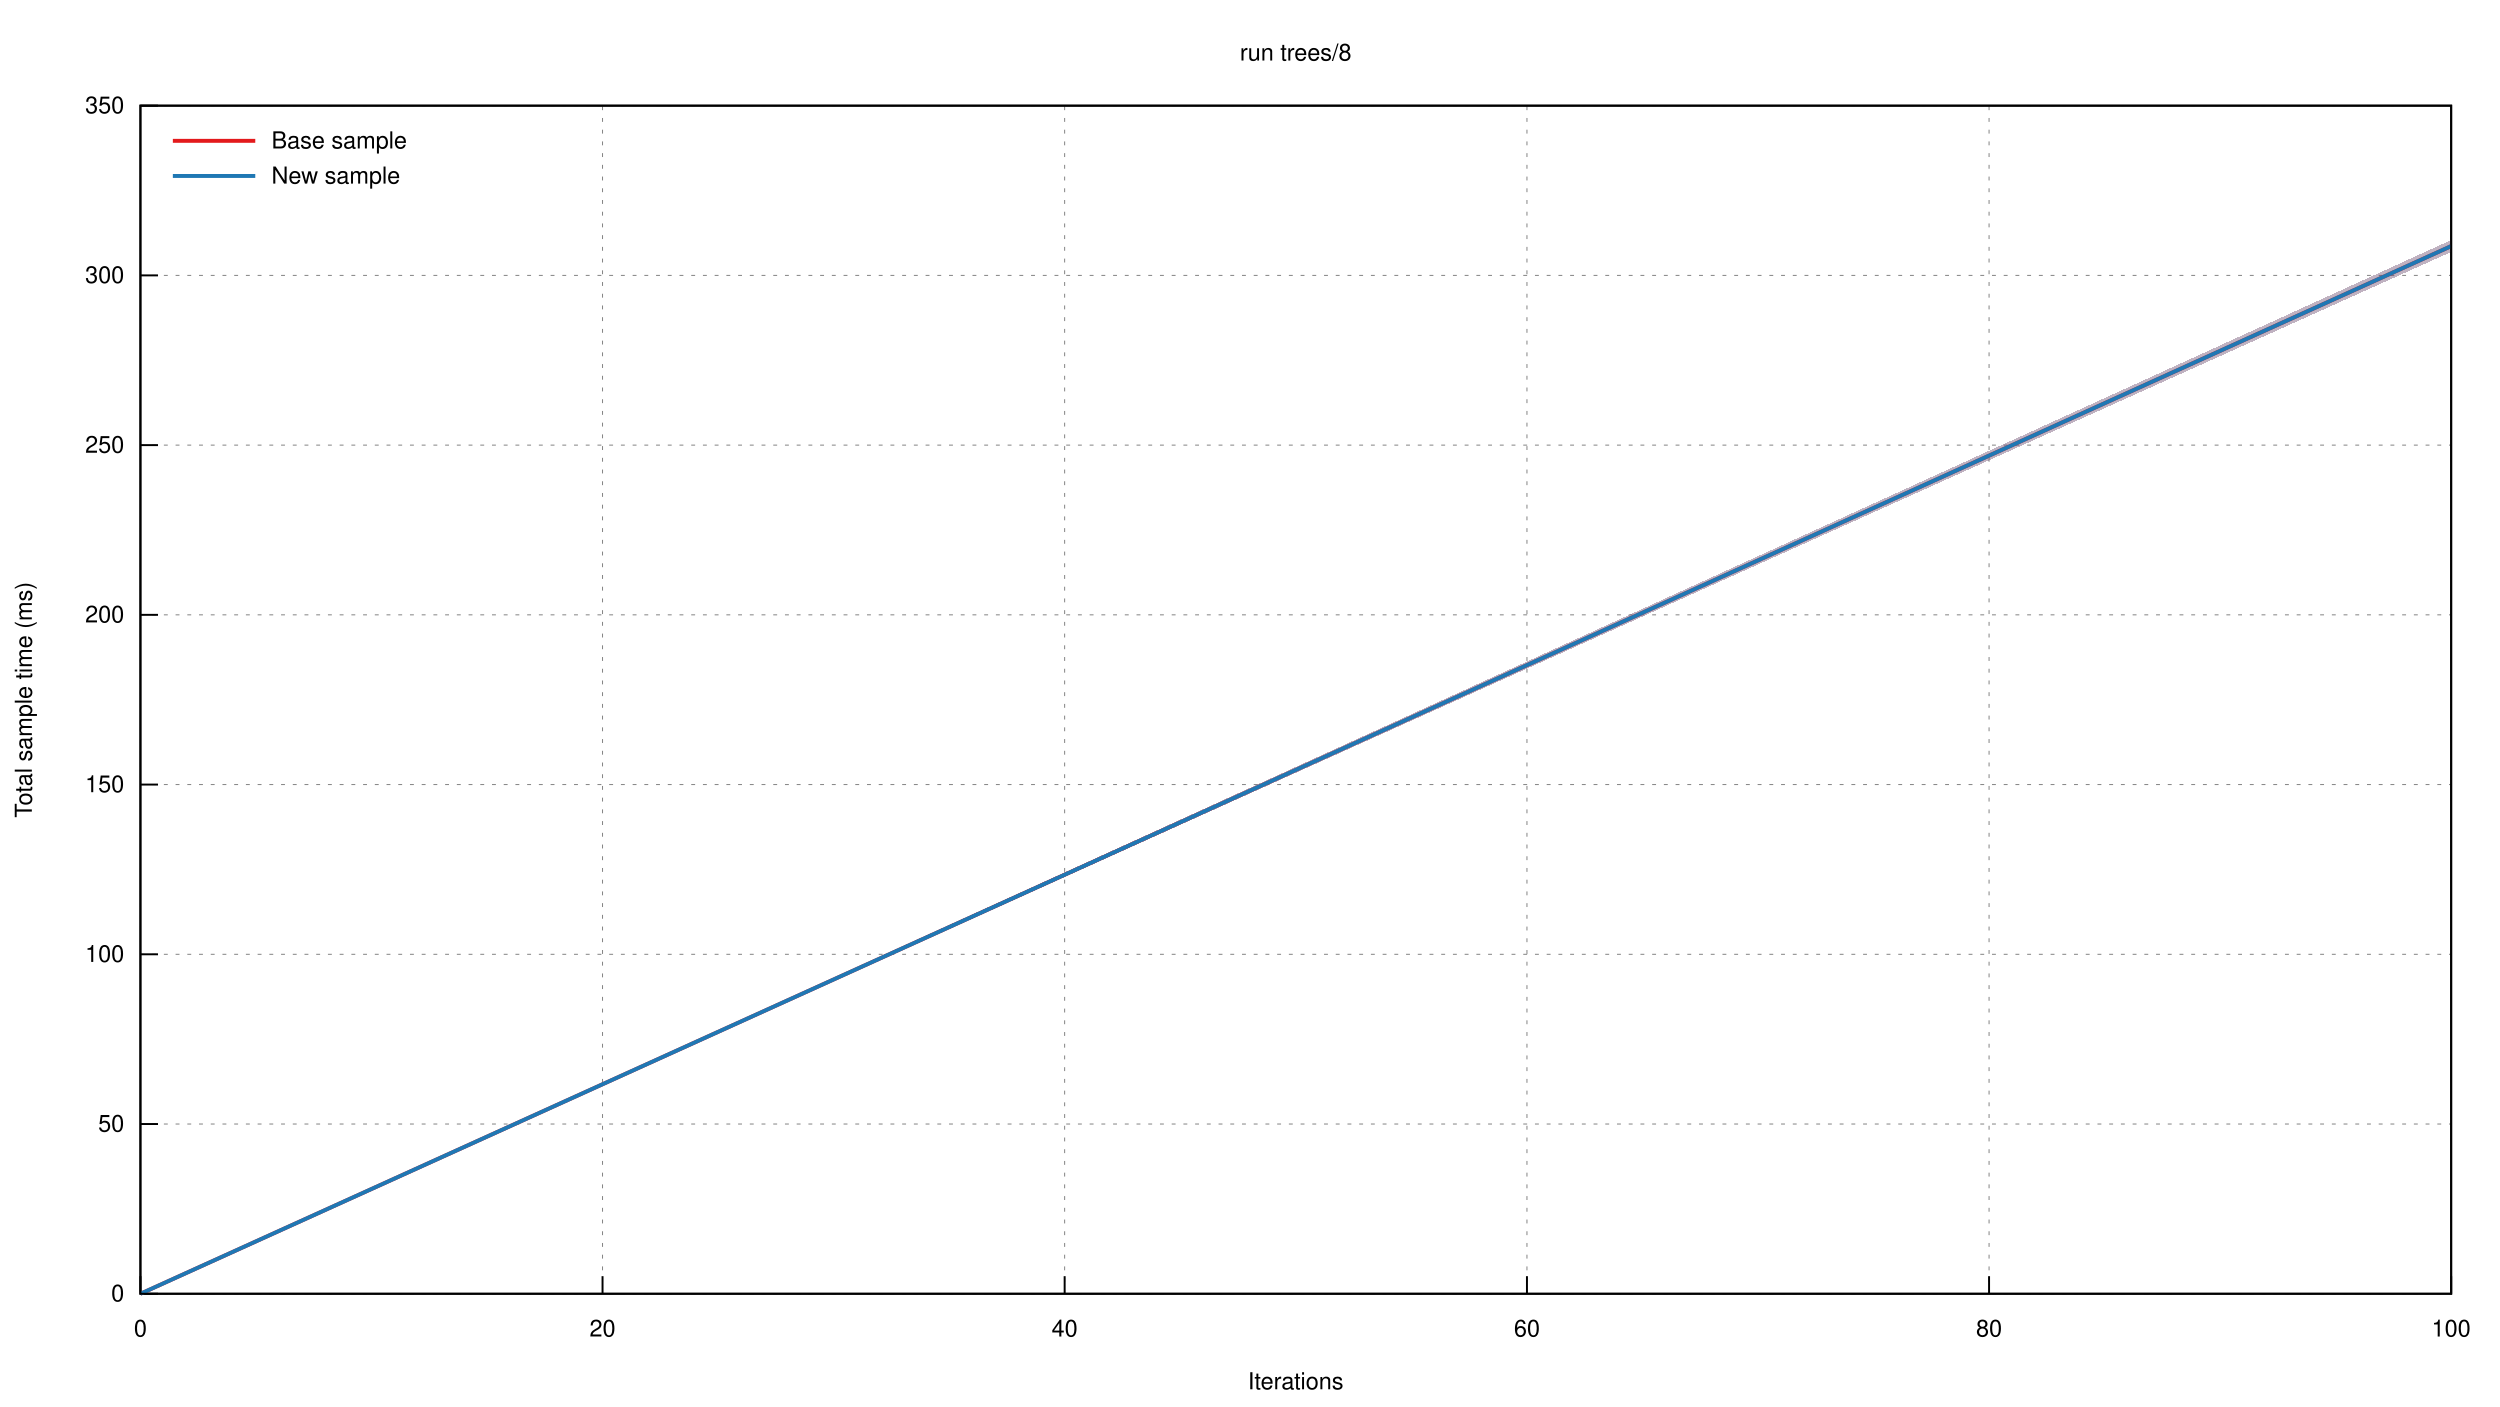
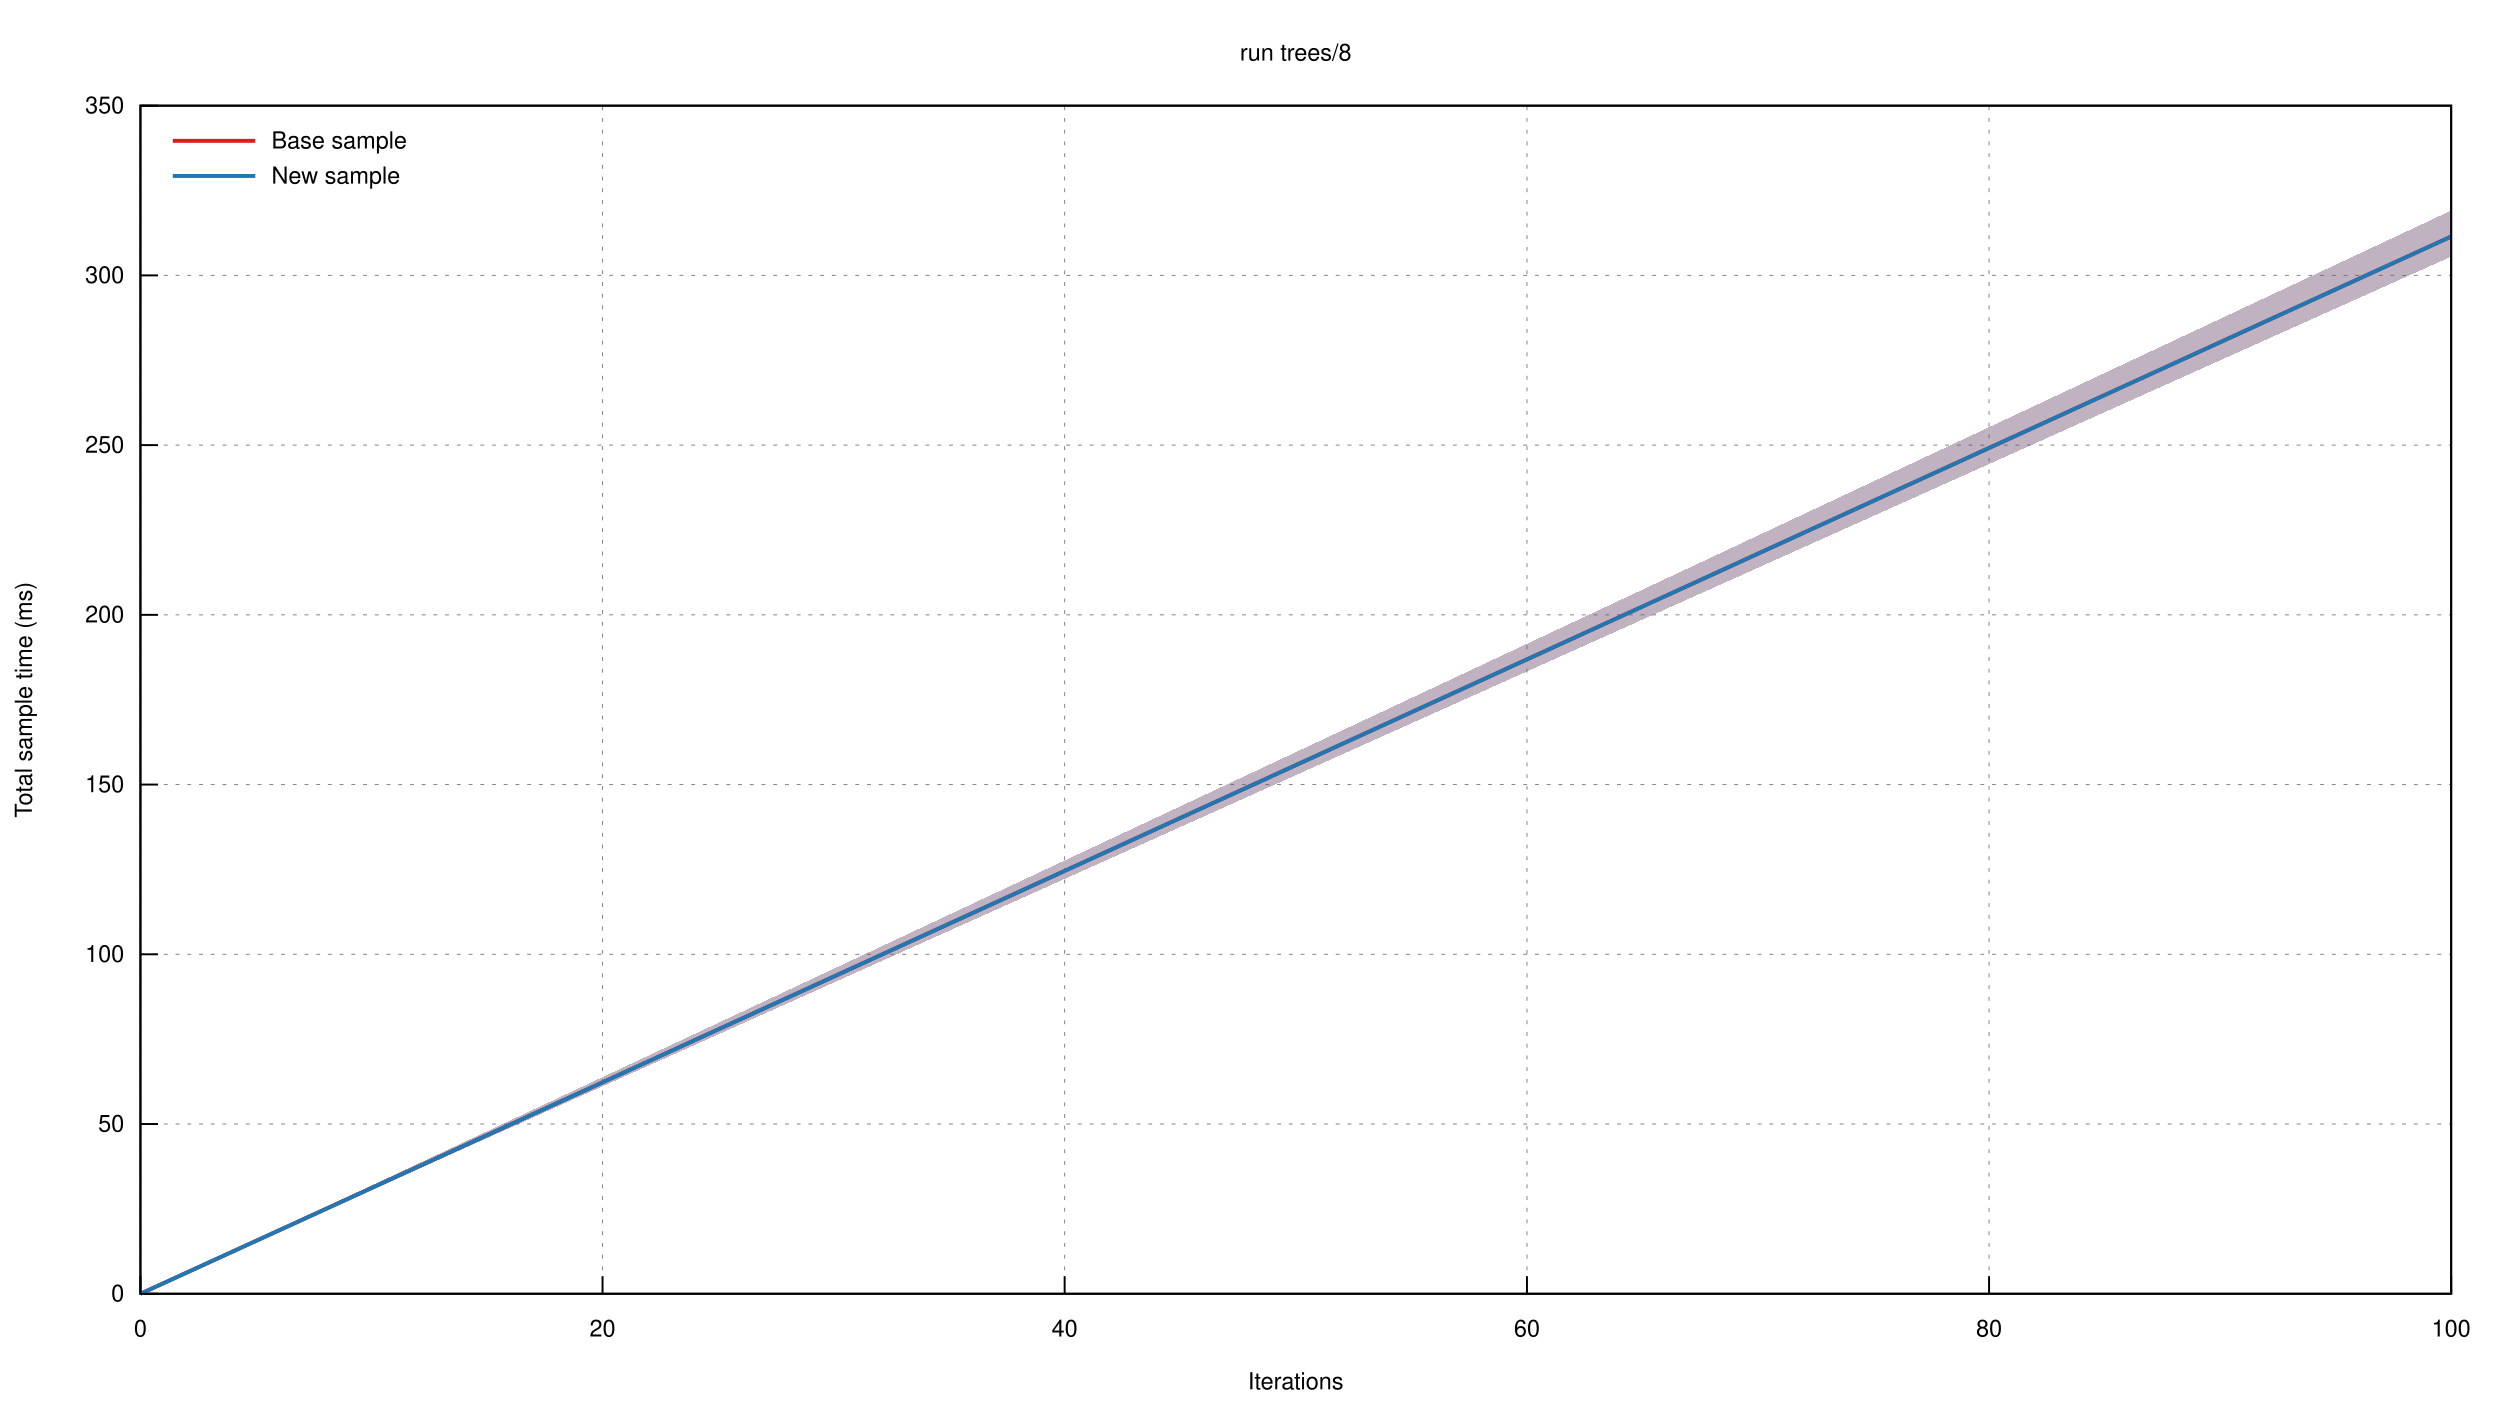
<svg xmlns="http://www.w3.org/2000/svg" xmlns:xlink="http://www.w3.org/1999/xlink" viewBox="0 0 1280 720">
  <g id="gnuplot_canvas">
    <rect x="0" y="0" width="1280" height="720" fill="none" />
    <defs>
      <circle id="gpDot" r="0.5" stroke-width="0.5" stroke="currentColor" />
      <path id="gpPt0" stroke-width="0.222" stroke="currentColor" d="M-1,0 h2 M0,-1 v2" />
      <path id="gpPt1" stroke-width="0.222" stroke="currentColor" d="M-1,-1 L1,1 M1,-1 L-1,1" />
      <path id="gpPt2" stroke-width="0.222" stroke="currentColor" d="M-1,0 L1,0 M0,-1 L0,1 M-1,-1 L1,1 M-1,1 L1,-1" />
      <rect id="gpPt3" stroke-width="0.222" stroke="currentColor" x="-1" y="-1" width="2" height="2" />
      <rect id="gpPt4" stroke-width="0.222" stroke="currentColor" fill="currentColor" x="-1" y="-1" width="2" height="2" />
      <circle id="gpPt5" stroke-width="0.222" stroke="currentColor" cx="0" cy="0" r="1" />
      <use xlink:href="#gpPt5" id="gpPt6" fill="currentColor" stroke="none" />
      <path id="gpPt7" stroke-width="0.222" stroke="currentColor" d="M0,-1.33 L-1.33,0.67 L1.33,0.67 z" />
      <use xlink:href="#gpPt7" id="gpPt8" fill="currentColor" stroke="none" />
      <use xlink:href="#gpPt7" id="gpPt9" stroke="currentColor" transform="rotate(180)" />
      <use xlink:href="#gpPt9" id="gpPt10" fill="currentColor" stroke="none" />
      <use xlink:href="#gpPt3" id="gpPt11" stroke="currentColor" transform="rotate(45)" />
      <use xlink:href="#gpPt11" id="gpPt12" fill="currentColor" stroke="none" />
      <path id="gpPt13" stroke-width="0.222" stroke="currentColor" d="M0,1.330 L1.265,0.411 L0.782,-1.067 L-0.782,-1.076 L-1.265,0.411 z" />
      <use xlink:href="#gpPt13" id="gpPt14" fill="currentColor" stroke="none" />
      <filter id="textbox" filterUnits="objectBoundingBox" x="0" y="0" height="1" width="1">
        <feFlood flood-color="white" flood-opacity="1" result="bgnd" />
        <feComposite in="SourceGraphic" in2="bgnd" operator="atop" />
      </filter>
      <filter id="greybox" filterUnits="objectBoundingBox" x="0" y="0" height="1" width="1">
        <feFlood flood-color="lightgrey" flood-opacity="1" result="grey" />
        <feComposite in="SourceGraphic" in2="grey" operator="atop" />
      </filter>
    </defs>
    <g fill="none" color="white" stroke="currentColor" stroke-width="1.00" stroke-linecap="butt" stroke-linejoin="miter">
</g>
    <g fill="none" color="black" stroke="currentColor" stroke-width="1.00" stroke-linecap="butt" stroke-linejoin="miter">
</g>
    <g fill="none" color="black" stroke="black" stroke-width="0.50" stroke-linecap="butt" stroke-linejoin="miter">
</g>
    <g fill="none" color="gray" stroke="currentColor" stroke-width="0.50" stroke-linecap="butt" stroke-linejoin="miter">
      <path stroke="gray" stroke-dasharray="2,4" class="gridline" d="M71.9,662.4 L1255.0,662.4  " />
    </g>
    <g fill="none" color="gray" stroke="gray" stroke-width="1.00" stroke-linecap="butt" stroke-linejoin="miter">
</g>
    <g fill="none" color="black" stroke="currentColor" stroke-width="1.00" stroke-linecap="butt" stroke-linejoin="miter">
      <path stroke="black" d="M71.9,662.4 L80.9,662.4  " />
      <g transform="translate(63.6,666.3)" stroke="none" fill="black" font-family="Helvetica" font-size="12.00" text-anchor="end">
        <text>
          <tspan font-family="Helvetica"> 0</tspan>
        </text>
      </g>
    </g>
    <g fill="none" color="black" stroke="currentColor" stroke-width="1.00" stroke-linecap="butt" stroke-linejoin="miter">
</g>
    <g fill="none" color="black" stroke="black" stroke-width="0.50" stroke-linecap="butt" stroke-linejoin="miter">
</g>
    <g fill="none" color="gray" stroke="currentColor" stroke-width="0.50" stroke-linecap="butt" stroke-linejoin="miter">
      <path stroke="gray" stroke-dasharray="2,4" class="gridline" d="M71.9,575.5 L1255.0,575.5  " />
    </g>
    <g fill="none" color="gray" stroke="gray" stroke-width="1.00" stroke-linecap="butt" stroke-linejoin="miter">
</g>
    <g fill="none" color="black" stroke="currentColor" stroke-width="1.00" stroke-linecap="butt" stroke-linejoin="miter">
      <path stroke="black" d="M71.9,575.5 L80.9,575.5  " />
      <g transform="translate(63.6,579.4)" stroke="none" fill="black" font-family="Helvetica" font-size="12.00" text-anchor="end">
        <text>
          <tspan font-family="Helvetica"> 50</tspan>
        </text>
      </g>
    </g>
    <g fill="none" color="black" stroke="currentColor" stroke-width="1.00" stroke-linecap="butt" stroke-linejoin="miter">
</g>
    <g fill="none" color="black" stroke="black" stroke-width="0.50" stroke-linecap="butt" stroke-linejoin="miter">
</g>
    <g fill="none" color="gray" stroke="currentColor" stroke-width="0.50" stroke-linecap="butt" stroke-linejoin="miter">
      <path stroke="gray" stroke-dasharray="2,4" class="gridline" d="M71.9,488.6 L1255.0,488.6  " />
    </g>
    <g fill="none" color="gray" stroke="gray" stroke-width="1.00" stroke-linecap="butt" stroke-linejoin="miter">
</g>
    <g fill="none" color="black" stroke="currentColor" stroke-width="1.00" stroke-linecap="butt" stroke-linejoin="miter">
      <path stroke="black" d="M71.9,488.6 L80.9,488.6  " />
      <g transform="translate(63.6,492.5)" stroke="none" fill="black" font-family="Helvetica" font-size="12.00" text-anchor="end">
        <text>
          <tspan font-family="Helvetica"> 100</tspan>
        </text>
      </g>
    </g>
    <g fill="none" color="black" stroke="currentColor" stroke-width="1.00" stroke-linecap="butt" stroke-linejoin="miter">
</g>
    <g fill="none" color="black" stroke="black" stroke-width="0.50" stroke-linecap="butt" stroke-linejoin="miter">
</g>
    <g fill="none" color="gray" stroke="currentColor" stroke-width="0.50" stroke-linecap="butt" stroke-linejoin="miter">
      <path stroke="gray" stroke-dasharray="2,4" class="gridline" d="M71.9,401.7 L1255.0,401.7  " />
    </g>
    <g fill="none" color="gray" stroke="gray" stroke-width="1.00" stroke-linecap="butt" stroke-linejoin="miter">
</g>
    <g fill="none" color="black" stroke="currentColor" stroke-width="1.00" stroke-linecap="butt" stroke-linejoin="miter">
      <path stroke="black" d="M71.9,401.7 L80.9,401.7  " />
      <g transform="translate(63.6,405.6)" stroke="none" fill="black" font-family="Helvetica" font-size="12.00" text-anchor="end">
        <text>
          <tspan font-family="Helvetica"> 150</tspan>
        </text>
      </g>
    </g>
    <g fill="none" color="black" stroke="currentColor" stroke-width="1.00" stroke-linecap="butt" stroke-linejoin="miter">
</g>
    <g fill="none" color="black" stroke="black" stroke-width="0.50" stroke-linecap="butt" stroke-linejoin="miter">
</g>
    <g fill="none" color="gray" stroke="currentColor" stroke-width="0.50" stroke-linecap="butt" stroke-linejoin="miter">
      <path stroke="gray" stroke-dasharray="2,4" class="gridline" d="M71.9,314.8 L1255.0,314.8  " />
    </g>
    <g fill="none" color="gray" stroke="gray" stroke-width="1.00" stroke-linecap="butt" stroke-linejoin="miter">
</g>
    <g fill="none" color="black" stroke="currentColor" stroke-width="1.00" stroke-linecap="butt" stroke-linejoin="miter">
      <path stroke="black" d="M71.9,314.8 L80.9,314.8  " />
      <g transform="translate(63.6,318.7)" stroke="none" fill="black" font-family="Helvetica" font-size="12.00" text-anchor="end">
        <text>
          <tspan font-family="Helvetica"> 200</tspan>
        </text>
      </g>
    </g>
    <g fill="none" color="black" stroke="currentColor" stroke-width="1.00" stroke-linecap="butt" stroke-linejoin="miter">
</g>
    <g fill="none" color="black" stroke="black" stroke-width="0.50" stroke-linecap="butt" stroke-linejoin="miter">
</g>
    <g fill="none" color="gray" stroke="currentColor" stroke-width="0.50" stroke-linecap="butt" stroke-linejoin="miter">
      <path stroke="gray" stroke-dasharray="2,4" class="gridline" d="M71.9,227.9 L1255.0,227.9  " />
    </g>
    <g fill="none" color="gray" stroke="gray" stroke-width="1.00" stroke-linecap="butt" stroke-linejoin="miter">
</g>
    <g fill="none" color="black" stroke="currentColor" stroke-width="1.00" stroke-linecap="butt" stroke-linejoin="miter">
      <path stroke="black" d="M71.9,227.9 L80.9,227.9  " />
      <g transform="translate(63.6,231.8)" stroke="none" fill="black" font-family="Helvetica" font-size="12.00" text-anchor="end">
        <text>
          <tspan font-family="Helvetica"> 250</tspan>
        </text>
      </g>
    </g>
    <g fill="none" color="black" stroke="currentColor" stroke-width="1.00" stroke-linecap="butt" stroke-linejoin="miter">
</g>
    <g fill="none" color="black" stroke="black" stroke-width="0.50" stroke-linecap="butt" stroke-linejoin="miter">
</g>
    <g fill="none" color="gray" stroke="currentColor" stroke-width="0.50" stroke-linecap="butt" stroke-linejoin="miter">
      <path stroke="gray" stroke-dasharray="2,4" class="gridline" d="M71.9,141.0 L1255.0,141.0  " />
    </g>
    <g fill="none" color="gray" stroke="gray" stroke-width="1.00" stroke-linecap="butt" stroke-linejoin="miter">
</g>
    <g fill="none" color="black" stroke="currentColor" stroke-width="1.00" stroke-linecap="butt" stroke-linejoin="miter">
      <path stroke="black" d="M71.9,141.0 L80.9,141.0  " />
      <g transform="translate(63.6,144.9)" stroke="none" fill="black" font-family="Helvetica" font-size="12.00" text-anchor="end">
        <text>
          <tspan font-family="Helvetica"> 300</tspan>
        </text>
      </g>
    </g>
    <g fill="none" color="black" stroke="currentColor" stroke-width="1.00" stroke-linecap="butt" stroke-linejoin="miter">
</g>
    <g fill="none" color="black" stroke="black" stroke-width="0.50" stroke-linecap="butt" stroke-linejoin="miter">
</g>
    <g fill="none" color="gray" stroke="currentColor" stroke-width="0.50" stroke-linecap="butt" stroke-linejoin="miter">
      <path stroke="gray" stroke-dasharray="2,4" class="gridline" d="M71.9,54.1 L1255.0,54.1  " />
    </g>
    <g fill="none" color="gray" stroke="gray" stroke-width="1.00" stroke-linecap="butt" stroke-linejoin="miter">
</g>
    <g fill="none" color="black" stroke="currentColor" stroke-width="1.00" stroke-linecap="butt" stroke-linejoin="miter">
      <path stroke="black" d="M71.9,54.1 L80.9,54.1  " />
      <g transform="translate(63.6,58.0)" stroke="none" fill="black" font-family="Helvetica" font-size="12.00" text-anchor="end">
        <text>
          <tspan font-family="Helvetica"> 350</tspan>
        </text>
      </g>
    </g>
    <g fill="none" color="black" stroke="currentColor" stroke-width="1.00" stroke-linecap="butt" stroke-linejoin="miter">
</g>
    <g fill="none" color="black" stroke="black" stroke-width="0.50" stroke-linecap="butt" stroke-linejoin="miter">
</g>
    <g fill="none" color="gray" stroke="currentColor" stroke-width="0.50" stroke-linecap="butt" stroke-linejoin="miter">
      <path stroke="gray" stroke-dasharray="2,4" class="gridline" d="M71.9,662.4 L71.9,54.1  " />
    </g>
    <g fill="none" color="gray" stroke="gray" stroke-width="1.00" stroke-linecap="butt" stroke-linejoin="miter">
</g>
    <g fill="none" color="black" stroke="currentColor" stroke-width="1.00" stroke-linecap="butt" stroke-linejoin="miter">
      <path stroke="black" d="M71.9,662.4 L71.9,653.4  " />
      <g transform="translate(71.9,684.3)" stroke="none" fill="black" font-family="Helvetica" font-size="12.00" text-anchor="middle">
        <text>
          <tspan font-family="Helvetica"> 0</tspan>
        </text>
      </g>
    </g>
    <g fill="none" color="black" stroke="currentColor" stroke-width="1.00" stroke-linecap="butt" stroke-linejoin="miter">
</g>
    <g fill="none" color="black" stroke="black" stroke-width="0.50" stroke-linecap="butt" stroke-linejoin="miter">
</g>
    <g fill="none" color="gray" stroke="currentColor" stroke-width="0.50" stroke-linecap="butt" stroke-linejoin="miter">
      <path stroke="gray" stroke-dasharray="2,4" class="gridline" d="M308.5,662.4 L308.5,54.1  " />
    </g>
    <g fill="none" color="gray" stroke="gray" stroke-width="1.00" stroke-linecap="butt" stroke-linejoin="miter">
</g>
    <g fill="none" color="black" stroke="currentColor" stroke-width="1.00" stroke-linecap="butt" stroke-linejoin="miter">
      <path stroke="black" d="M308.5,662.4 L308.5,653.4  " />
      <g transform="translate(308.5,684.3)" stroke="none" fill="black" font-family="Helvetica" font-size="12.00" text-anchor="middle">
        <text>
          <tspan font-family="Helvetica"> 20</tspan>
        </text>
      </g>
    </g>
    <g fill="none" color="black" stroke="currentColor" stroke-width="1.00" stroke-linecap="butt" stroke-linejoin="miter">
</g>
    <g fill="none" color="black" stroke="black" stroke-width="0.50" stroke-linecap="butt" stroke-linejoin="miter">
</g>
    <g fill="none" color="gray" stroke="currentColor" stroke-width="0.50" stroke-linecap="butt" stroke-linejoin="miter">
      <path stroke="gray" stroke-dasharray="2,4" class="gridline" d="M545.1,662.4 L545.1,54.1  " />
    </g>
    <g fill="none" color="gray" stroke="gray" stroke-width="1.00" stroke-linecap="butt" stroke-linejoin="miter">
</g>
    <g fill="none" color="black" stroke="currentColor" stroke-width="1.00" stroke-linecap="butt" stroke-linejoin="miter">
      <path stroke="black" d="M545.1,662.4 L545.1,653.4  " />
      <g transform="translate(545.1,684.3)" stroke="none" fill="black" font-family="Helvetica" font-size="12.00" text-anchor="middle">
        <text>
          <tspan font-family="Helvetica"> 40</tspan>
        </text>
      </g>
    </g>
    <g fill="none" color="black" stroke="currentColor" stroke-width="1.00" stroke-linecap="butt" stroke-linejoin="miter">
</g>
    <g fill="none" color="black" stroke="black" stroke-width="0.50" stroke-linecap="butt" stroke-linejoin="miter">
</g>
    <g fill="none" color="gray" stroke="currentColor" stroke-width="0.50" stroke-linecap="butt" stroke-linejoin="miter">
      <path stroke="gray" stroke-dasharray="2,4" class="gridline" d="M781.8,662.4 L781.8,54.1  " />
    </g>
    <g fill="none" color="gray" stroke="gray" stroke-width="1.00" stroke-linecap="butt" stroke-linejoin="miter">
</g>
    <g fill="none" color="black" stroke="currentColor" stroke-width="1.00" stroke-linecap="butt" stroke-linejoin="miter">
      <path stroke="black" d="M781.8,662.4 L781.8,653.4  " />
      <g transform="translate(781.8,684.3)" stroke="none" fill="black" font-family="Helvetica" font-size="12.00" text-anchor="middle">
        <text>
          <tspan font-family="Helvetica"> 60</tspan>
        </text>
      </g>
    </g>
    <g fill="none" color="black" stroke="currentColor" stroke-width="1.00" stroke-linecap="butt" stroke-linejoin="miter">
</g>
    <g fill="none" color="black" stroke="black" stroke-width="0.50" stroke-linecap="butt" stroke-linejoin="miter">
</g>
    <g fill="none" color="gray" stroke="currentColor" stroke-width="0.50" stroke-linecap="butt" stroke-linejoin="miter">
      <path stroke="gray" stroke-dasharray="2,4" class="gridline" d="M1018.4,662.4 L1018.4,54.1  " />
    </g>
    <g fill="none" color="gray" stroke="gray" stroke-width="1.00" stroke-linecap="butt" stroke-linejoin="miter">
</g>
    <g fill="none" color="black" stroke="currentColor" stroke-width="1.00" stroke-linecap="butt" stroke-linejoin="miter">
      <path stroke="black" d="M1018.4,662.4 L1018.4,653.4  " />
      <g transform="translate(1018.4,684.3)" stroke="none" fill="black" font-family="Helvetica" font-size="12.00" text-anchor="middle">
        <text>
          <tspan font-family="Helvetica"> 80</tspan>
        </text>
      </g>
    </g>
    <g fill="none" color="black" stroke="currentColor" stroke-width="1.00" stroke-linecap="butt" stroke-linejoin="miter">
</g>
    <g fill="none" color="black" stroke="black" stroke-width="0.50" stroke-linecap="butt" stroke-linejoin="miter">
</g>
    <g fill="none" color="gray" stroke="currentColor" stroke-width="0.50" stroke-linecap="butt" stroke-linejoin="miter">
      <path stroke="gray" stroke-dasharray="2,4" class="gridline" d="M1255.0,662.4 L1255.0,54.1  " />
    </g>
    <g fill="none" color="gray" stroke="gray" stroke-width="1.00" stroke-linecap="butt" stroke-linejoin="miter">
</g>
    <g fill="none" color="black" stroke="currentColor" stroke-width="1.00" stroke-linecap="butt" stroke-linejoin="miter">
      <path stroke="black" d="M1255.0,662.4 L1255.0,653.4  " />
      <g transform="translate(1255.0,684.3)" stroke="none" fill="black" font-family="Helvetica" font-size="12.00" text-anchor="middle">
        <text>
          <tspan font-family="Helvetica"> 100</tspan>
        </text>
      </g>
    </g>
    <g fill="none" color="black" stroke="currentColor" stroke-width="1.00" stroke-linecap="butt" stroke-linejoin="miter">
</g>
    <g fill="none" color="black" stroke="currentColor" stroke-width="1.00" stroke-linecap="butt" stroke-linejoin="miter">
      <path stroke="black" d="M71.9,54.1 L71.9,662.4 L1255.0,662.4 L1255.0,54.1 L71.9,54.1 Z  " />
    </g>
    <g fill="none" color="black" stroke="currentColor" stroke-width="1.00" stroke-linecap="butt" stroke-linejoin="miter">
      <g transform="translate(16.3,358.3) rotate(270)" stroke="none" fill="black" font-family="Helvetica" font-size="12.00" text-anchor="middle">
        <text>
          <tspan font-family="Helvetica">Total sample time (ms)</tspan>
        </text>
      </g>
    </g>
    <g fill="none" color="black" stroke="currentColor" stroke-width="1.00" stroke-linecap="butt" stroke-linejoin="miter">
      <g transform="translate(663.4,711.3)" stroke="none" fill="black" font-family="Helvetica" font-size="12.00" text-anchor="middle">
        <text>
          <tspan font-family="Helvetica">Iterations</tspan>
        </text>
      </g>
    </g>
    <g fill="none" color="black" stroke="currentColor" stroke-width="1.00" stroke-linecap="butt" stroke-linejoin="miter">
      <g transform="translate(663.4,31.0)" stroke="none" fill="black" font-family="Helvetica" font-size="12.00" text-anchor="middle">
        <text>
          <tspan font-family="Helvetica">run trees/8</tspan>
        </text>
      </g>
    </g>
    <g id="gnuplot_plot_1">
      <g fill="none" color="black" stroke="currentColor" stroke-width="1.00" stroke-linecap="butt" stroke-linejoin="miter">
        <g stroke="none" shape-rendering="crispEdges">
          <polygon fill="rgb(227,  26,  28)" fill-opacity="0.25" points="71.9,662.4 71.9,662.4 71.9,662.4 " />
-           <polygon fill="rgb(227,  26,  28)" fill-opacity="0.25" points="71.9,662.4 1255.0,129.0 1255.0,122.9 " />
+           <polygon fill="rgb(227,  26,  28)" fill-opacity="0.25" points="71.9,662.4 1255.0,131.4 1255.0,107.8 " />
        </g>
      </g>
    </g>
    <g id="gnuplot_plot_2">
      <g fill="none" color="black" stroke="currentColor" stroke-width="1.00" stroke-linecap="butt" stroke-linejoin="miter">
        <g stroke="none" shape-rendering="crispEdges">
          <polygon fill="rgb( 31, 120, 180)" fill-opacity="0.25" points="71.9,662.4 71.9,662.4 71.9,662.4 " />
-           <polygon fill="rgb( 31, 120, 180)" fill-opacity="0.25" points="71.9,662.4 1255.0,129.0 1255.0,122.9 " />
+           <polygon fill="rgb( 31, 120, 180)" fill-opacity="0.25" points="71.9,662.4 1255.0,131.4 1255.0,107.8 " />
        </g>
      </g>
    </g>
    <g id="gnuplot_plot_3">
      <g fill="none" color="white" stroke="rgb( 31, 120, 180)" stroke-width="2.00" stroke-linecap="butt" stroke-linejoin="miter">
</g>
      <g fill="none" color="black" stroke="currentColor" stroke-width="2.00" stroke-linecap="butt" stroke-linejoin="miter">
        <g transform="translate(139.0,76.0)" stroke="none" fill="black" font-family="Helvetica" font-size="12.00" text-anchor="start">
          <text>
            <tspan font-family="Helvetica">Base sample</tspan>
          </text>
        </g>
      </g>
      <g fill="none" color="black" stroke="currentColor" stroke-width="2.00" stroke-linecap="butt" stroke-linejoin="miter">
-         <path stroke="rgb(227,  26,  28)" d="M88.5,72.1 L130.7,72.1 M71.9,662.4 L1255.0,126.0  " />
+         <path stroke="rgb(227,  26,  28)" d="M88.5,72.1 L130.7,72.1 M71.9,662.4 L1255.0,121.1  " />
      </g>
    </g>
    <g id="gnuplot_plot_4">
      <g fill="none" color="black" stroke="currentColor" stroke-width="2.00" stroke-linecap="butt" stroke-linejoin="miter">
        <g transform="translate(139.0,94.0)" stroke="none" fill="black" font-family="Helvetica" font-size="12.00" text-anchor="start">
          <text>
            <tspan font-family="Helvetica">New sample</tspan>
          </text>
        </g>
      </g>
      <g fill="none" color="black" stroke="currentColor" stroke-width="2.00" stroke-linecap="butt" stroke-linejoin="miter">
-         <path stroke="rgb( 31, 120, 180)" d="M88.5,90.1 L130.7,90.1 M71.9,662.4 L1255.0,126.0  " />
+         <path stroke="rgb( 31, 120, 180)" d="M88.5,90.1 L130.7,90.1 M71.9,662.4 L1255.0,121.1  " />
      </g>
    </g>
    <g fill="none" color="black" stroke="currentColor" stroke-width="2.00" stroke-linecap="butt" stroke-linejoin="miter">
</g>
    <g fill="none" color="black" stroke="black" stroke-width="1.00" stroke-linecap="butt" stroke-linejoin="miter">
</g>
    <g fill="none" color="black" stroke="currentColor" stroke-width="1.00" stroke-linecap="butt" stroke-linejoin="miter">
      <path stroke="black" d="M71.9,54.1 L71.9,662.4 L1255.0,662.4 L1255.0,54.1 L71.9,54.1 Z  " />
    </g>
    <g fill="none" color="black" stroke="currentColor" stroke-width="1.00" stroke-linecap="butt" stroke-linejoin="miter">
</g>
  </g>
</svg>
